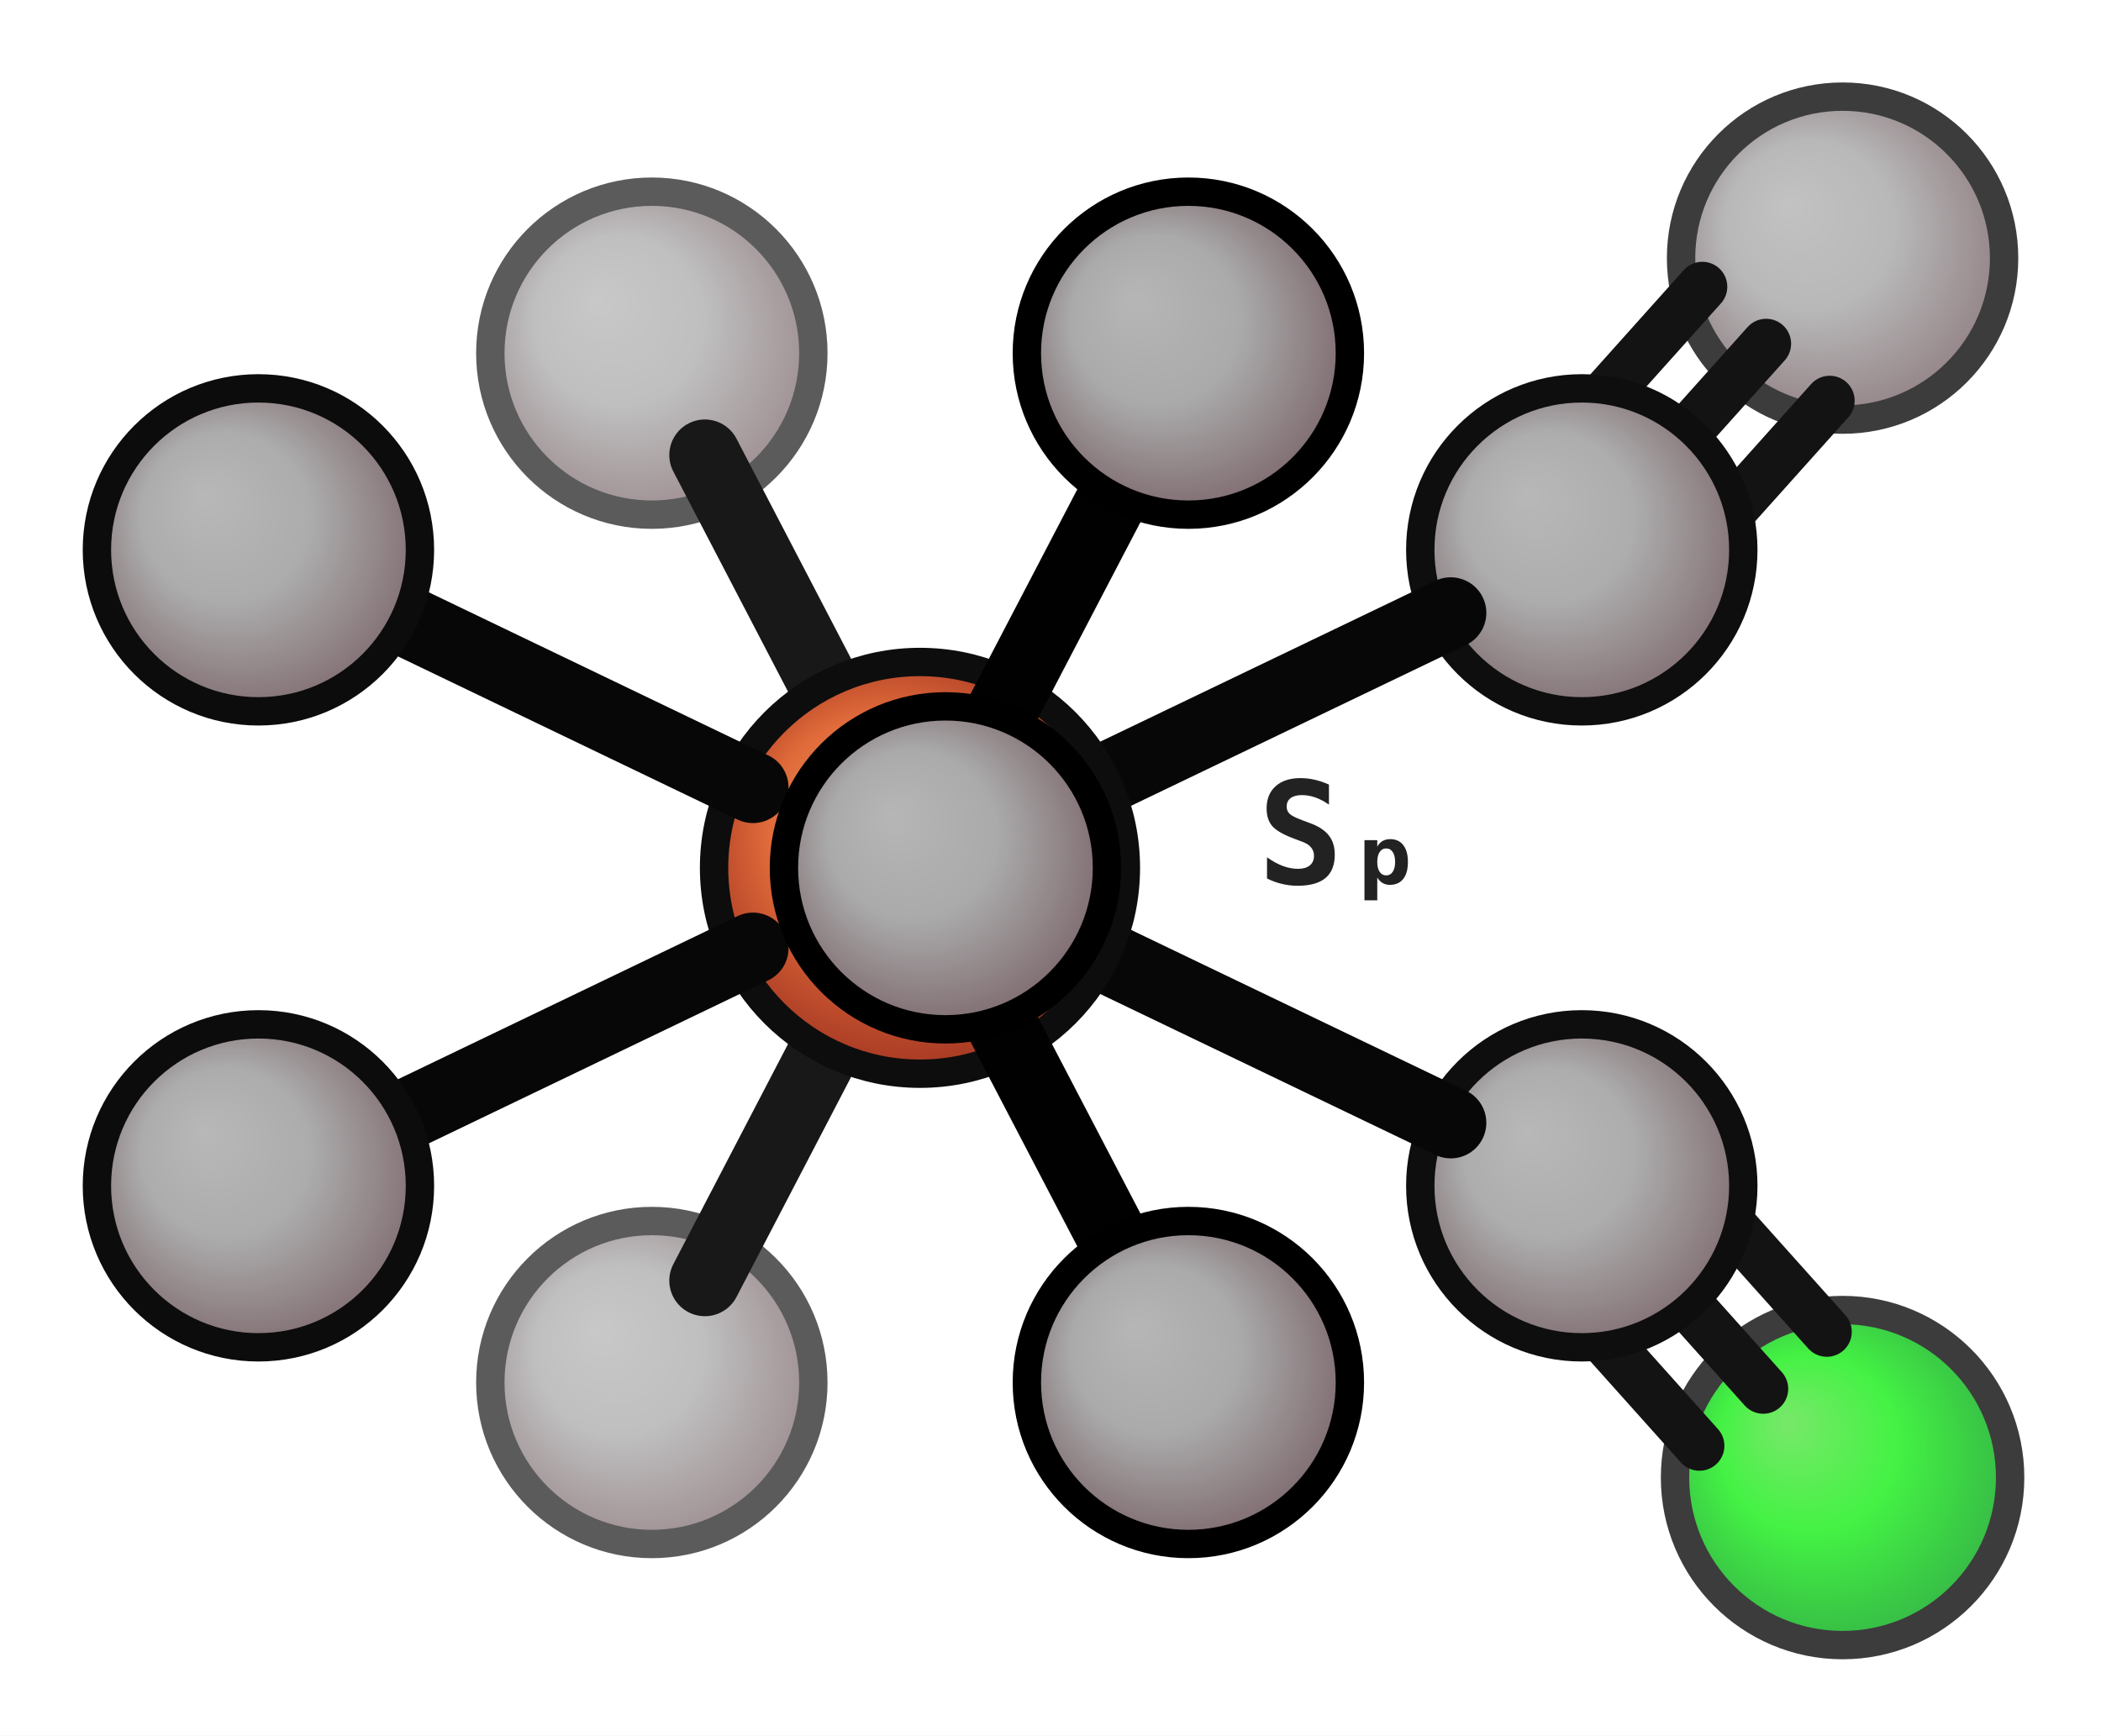
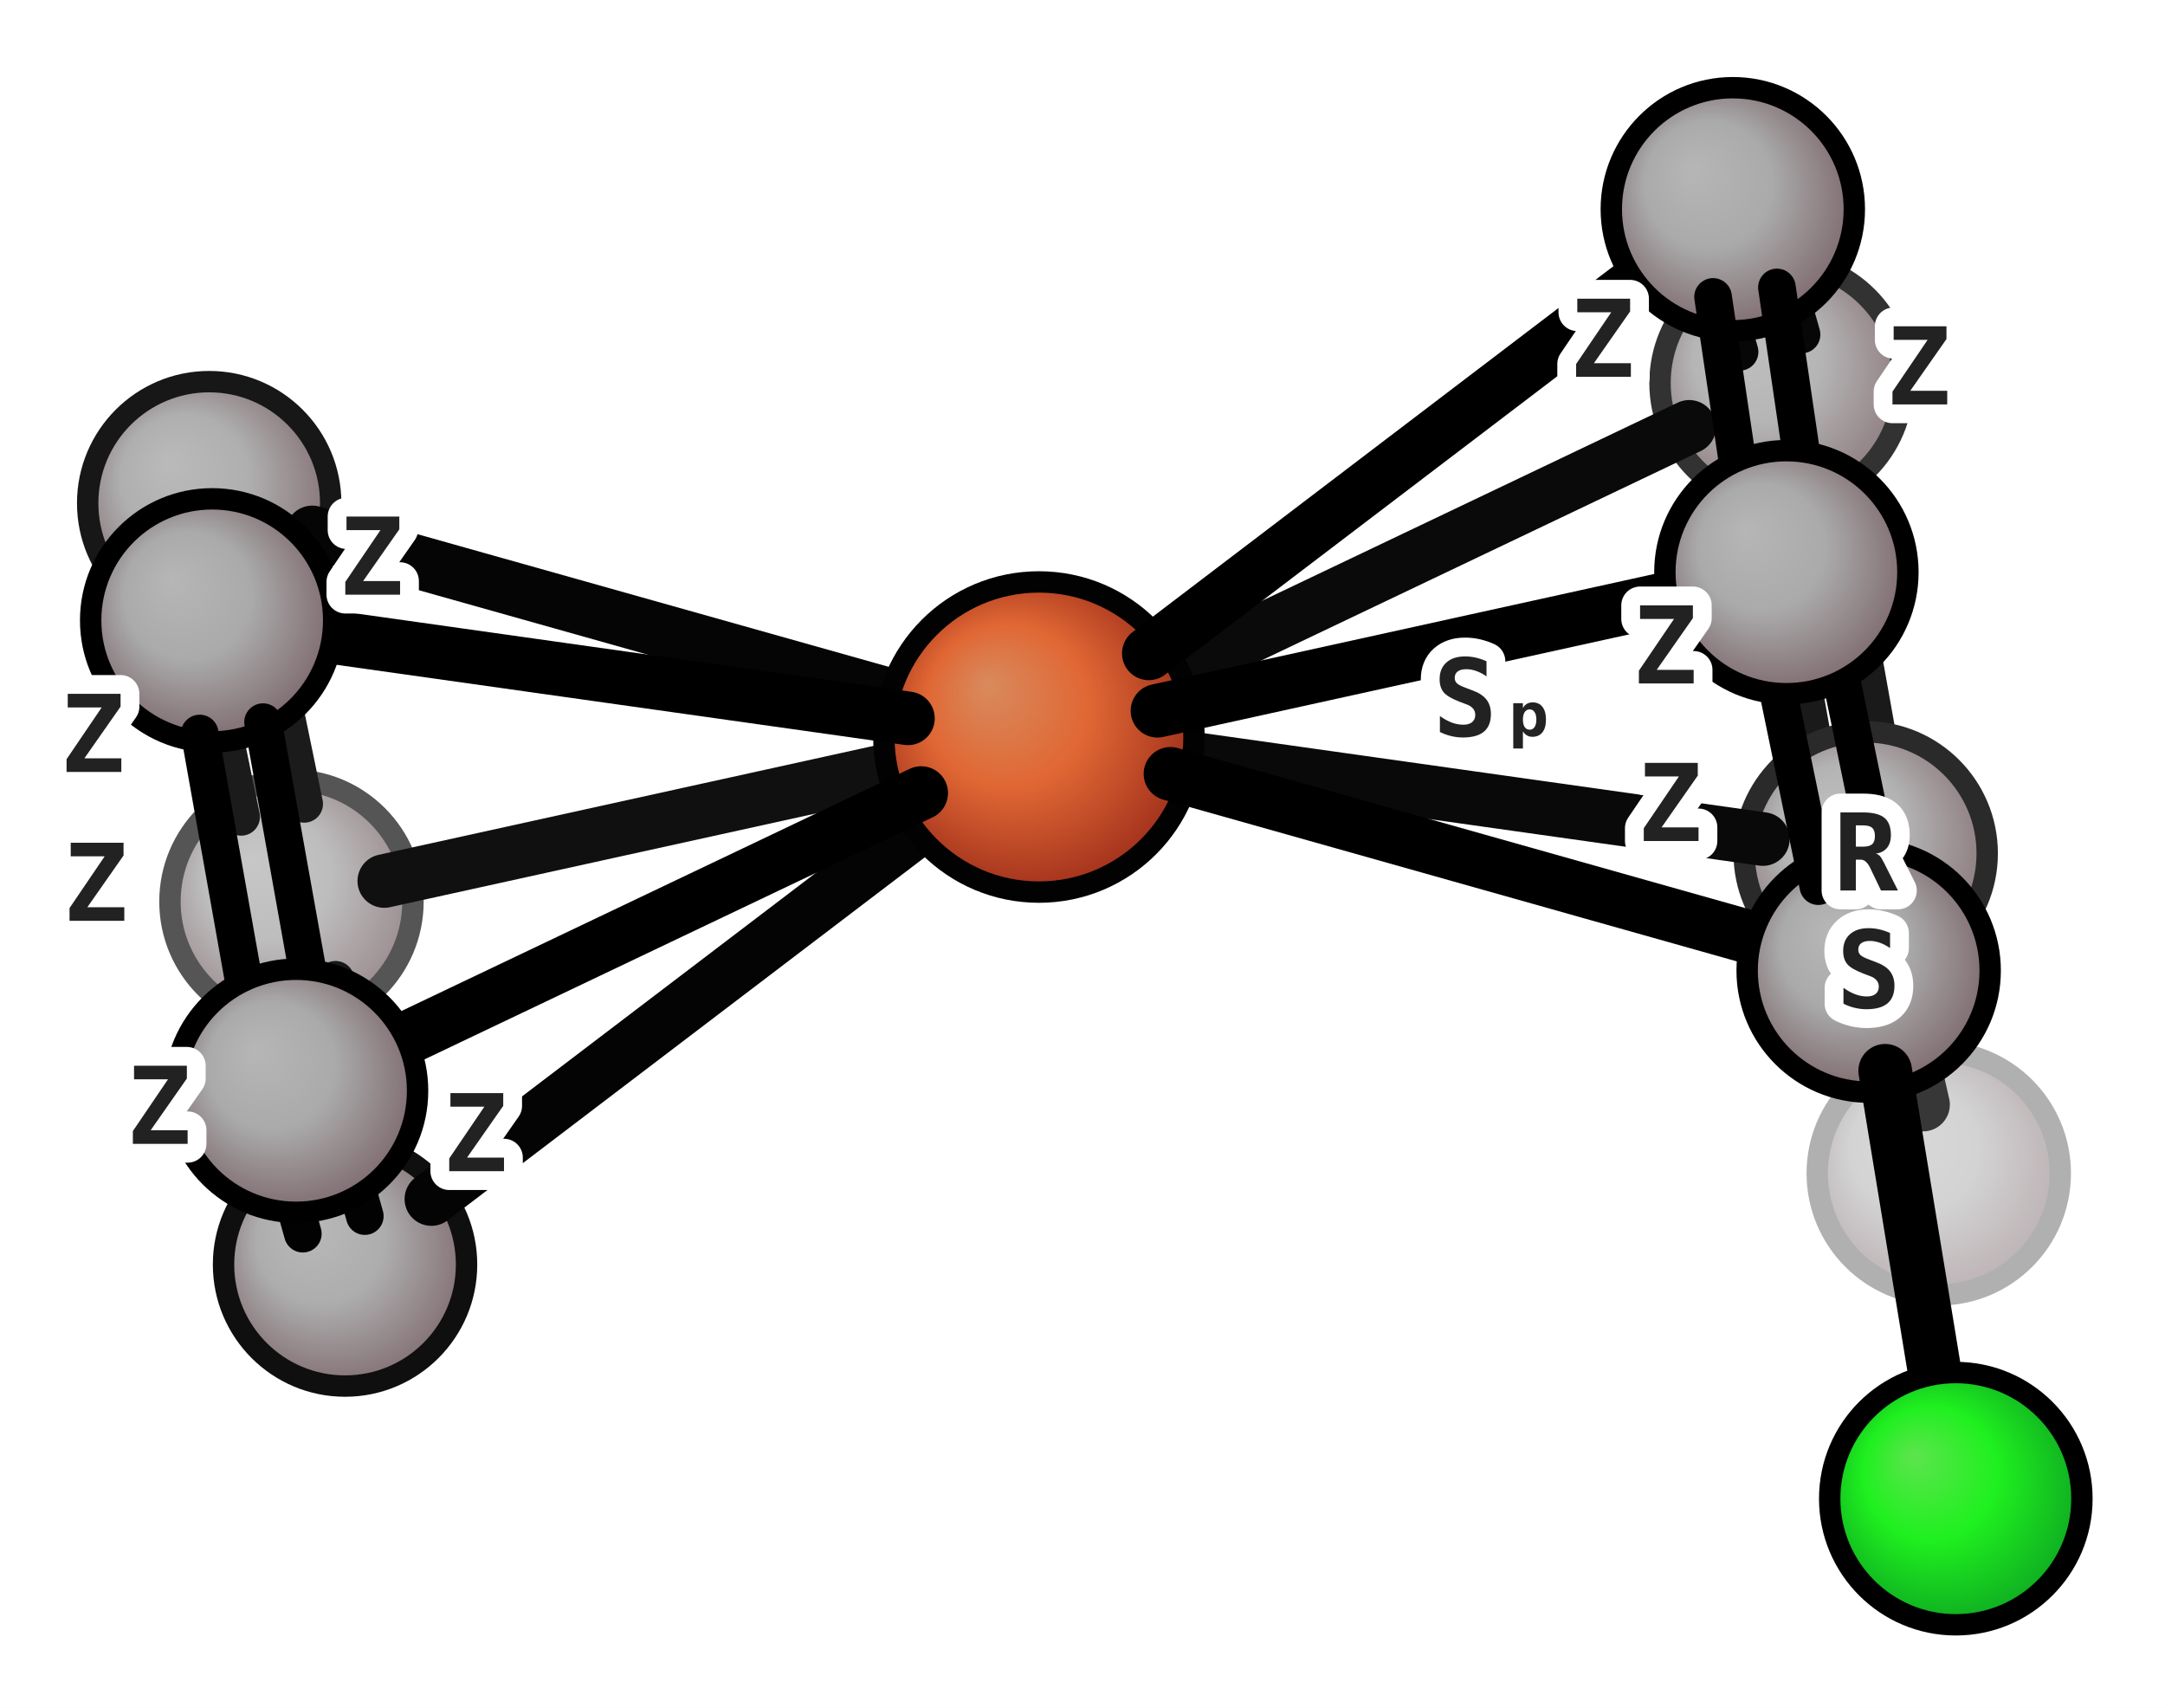
- <svg xmlns="http://www.w3.org/2000/svg" viewBox="0 0 800 661" width="800" height="661">
+ <svg xmlns="http://www.w3.org/2000/svg" viewBox="0 0 800 631" width="800" height="631">
  <rect width="100%" height="100%" fill="#ffffff" />
  <defs>
    <radialGradient id="x0g0" cx=".5" cy=".5" fx=".33" fy=".33" r=".66">
-       <stop offset="0%" stop-color="#da8e62" />
-       <stop offset="40%" stop-color="#e16b3a" />
-       <stop offset="100%" stop-color="#8a2018" />
+       <stop offset="0%" stop-color="#d98a5d" />
+       <stop offset="40%" stop-color="#e06734" />
+       <stop offset="100%" stop-color="#861911" />
    </radialGradient>
    <radialGradient id="x0g1" cx=".5" cy=".5" fx=".33" fy=".33" r=".66">
-       <stop offset="0%" stop-color="#b8b8b8" />
-       <stop offset="40%" stop-color="#adadad" />
-       <stop offset="100%" stop-color="#70565b" />
-     </radialGradient>
-     <radialGradient id="x0g2" cx=".5" cy=".5" fx=".33" fy=".33" r=".66">
-       <stop offset="0%" stop-color="#b8b8b8" />
-       <stop offset="40%" stop-color="#adadad" />
-       <stop offset="100%" stop-color="#70565b" />
-     </radialGradient>
-     <radialGradient id="x0g3" cx=".5" cy=".5" fx=".33" fy=".33" r=".66">
      <stop offset="0%" stop-color="#b6b6b6" />
      <stop offset="40%" stop-color="#aaaaaa" />
      <stop offset="100%" stop-color="#6b4f55" />
+     </radialGradient>
+     <radialGradient id="x0g2" cx=".5" cy=".5" fx=".33" fy=".33" r=".66">
+       <stop offset="0%" stop-color="#bebebe" />
+       <stop offset="40%" stop-color="#b3b3b3" />
+       <stop offset="100%" stop-color="#7c6368" />
+     </radialGradient>
+     <radialGradient id="x0g3" cx=".5" cy=".5" fx=".33" fy=".33" r=".66">
+       <stop offset="0%" stop-color="#c0c0c0" />
+       <stop offset="40%" stop-color="#b5b5b5" />
+       <stop offset="100%" stop-color="#7f676c" />
    </radialGradient>
    <radialGradient id="x0g4" cx=".5" cy=".5" fx=".33" fy=".33" r=".66">
      <stop offset="0%" stop-color="#b6b6b6" />
      <stop offset="40%" stop-color="#aaaaaa" />
      <stop offset="100%" stop-color="#6b4f55" />
    </radialGradient>
    <radialGradient id="x0g5" cx=".5" cy=".5" fx=".33" fy=".33" r=".66">
      <stop offset="0%" stop-color="#b6b6b6" />
      <stop offset="40%" stop-color="#aaaaaa" />
      <stop offset="100%" stop-color="#6b4f55" />
    </radialGradient>
    <radialGradient id="x0g6" cx=".5" cy=".5" fx=".33" fy=".33" r=".66">
-       <stop offset="0%" stop-color="#c8c8c8" />
-       <stop offset="40%" stop-color="#bfbfbf" />
-       <stop offset="100%" stop-color="#907b7f" />
+       <stop offset="0%" stop-color="#b6b6b6" />
+       <stop offset="40%" stop-color="#aaaaaa" />
+       <stop offset="100%" stop-color="#6b4f55" />
    </radialGradient>
    <radialGradient id="x0g7" cx=".5" cy=".5" fx=".33" fy=".33" r=".66">
+       <stop offset="0%" stop-color="#b9b9b9" />
+       <stop offset="40%" stop-color="#adadad" />
+       <stop offset="100%" stop-color="#71565c" />
+     </radialGradient>
+     <radialGradient id="x0g8" cx=".5" cy=".5" fx=".33" fy=".33" r=".66">
+       <stop offset="0%" stop-color="#c7c7c7" />
+       <stop offset="40%" stop-color="#bdbdbd" />
+       <stop offset="100%" stop-color="#8d787c" />
+     </radialGradient>
+     <radialGradient id="x0g9" cx=".5" cy=".5" fx=".33" fy=".33" r=".66">
+       <stop offset="0%" stop-color="#bababa" />
+       <stop offset="40%" stop-color="#afafaf" />
+       <stop offset="100%" stop-color="#745a5f" />
+     </radialGradient>
+     <radialGradient id="x0g10" cx=".5" cy=".5" fx=".33" fy=".33" r=".66">
+       <stop offset="0%" stop-color="#b6b6b6" />
+       <stop offset="40%" stop-color="#aaaaaa" />
+       <stop offset="100%" stop-color="#6b4f55" />
+     </radialGradient>
+     <radialGradient id="x0g11" cx=".5" cy=".5" fx=".33" fy=".33" r=".66">
+       <stop offset="0%" stop-color="#5de44d" />
+       <stop offset="40%" stop-color="#1ff01f" />
+       <stop offset="100%" stop-color="#078d22" />
+     </radialGradient>
+     <radialGradient id="x0g12" cx=".5" cy=".5" fx=".33" fy=".33" r=".66">
      <stop offset="0%" stop-color="#d9d9d9" />
      <stop offset="40%" stop-color="#d3d3d3" />
      <stop offset="100%" stop-color="#b2a4a7" />
    </radialGradient>
-     <radialGradient id="x0g8" cx=".5" cy=".5" fx=".33" fy=".33" r=".66">
-       <stop offset="0%" stop-color="#c8c8c8" />
-       <stop offset="40%" stop-color="#bfbfbf" />
-       <stop offset="100%" stop-color="#907b7f" />
-     </radialGradient>
-     <radialGradient id="x0g9" cx=".5" cy=".5" fx=".33" fy=".33" r=".66">
-       <stop offset="0%" stop-color="#b8b8b8" />
-       <stop offset="40%" stop-color="#acacac" />
-       <stop offset="100%" stop-color="#70555a" />
-     </radialGradient>
-     <radialGradient id="x0g10" cx=".5" cy=".5" fx=".33" fy=".33" r=".66">
-       <stop offset="0%" stop-color="#b8b8b8" />
-       <stop offset="40%" stop-color="#acacac" />
-       <stop offset="100%" stop-color="#70555a" />
-     </radialGradient>
-     <radialGradient id="x0g11" cx=".5" cy=".5" fx=".33" fy=".33" r=".66">
-       <stop offset="0%" stop-color="#78e86a" />
-       <stop offset="40%" stop-color="#44f244" />
-       <stop offset="100%" stop-color="#30a047" />
-     </radialGradient>
-     <radialGradient id="x0g12" cx=".5" cy=".5" fx=".33" fy=".33" r=".66">
-       <stop offset="0%" stop-color="#c2c2c2" />
-       <stop offset="40%" stop-color="#b8b8b8" />
-       <stop offset="100%" stop-color="#836c71" />
-     </radialGradient>
  </defs>
-   <circle cx="340.7" cy="330.5" r="61.5" fill="url(#x0g7)" stroke="#b0b0b0" stroke-width="10.8" />
-   <line x1="342.6" y1="330.5" x2="347.9" y2="330.5" stroke="#282828" stroke-width="27.1" stroke-linecap="round" />
-   <circle cx="248.2" cy="526.5" r="61.5" fill="url(#x0g6)" stroke="#5b5b5b" stroke-width="10.8" />
-   <line x1="268.4" y1="487.7" x2="324.5" y2="380.0" stroke="#181818" stroke-width="27.1" stroke-linecap="round" />
-   <circle cx="248.2" cy="134.5" r="61.5" fill="url(#x0g8)" stroke="#5b5b5b" stroke-width="10.8" />
-   <line x1="268.4" y1="173.3" x2="324.5" y2="281.0" stroke="#181818" stroke-width="27.1" stroke-linecap="round" />
-   <circle cx="701.6" cy="562.7" r="63.8" fill="url(#x0g11)" stroke="#3c3c3c" stroke-width="10.8" />
-   <line x1="647.1" y1="550.6" x2="607.1" y2="505.9" stroke="#131313" stroke-width="19.0" stroke-linecap="round" />
-   <line x1="671.4" y1="528.9" x2="631.4" y2="484.2" stroke="#131313" stroke-width="19.0" stroke-linecap="round" />
-   <line x1="695.6" y1="507.2" x2="655.6" y2="462.5" stroke="#131313" stroke-width="19.0" stroke-linecap="round" />
-   <circle cx="701.6" cy="98.3" r="61.5" fill="url(#x0g12)" stroke="#3c3c3c" stroke-width="10.8" />
-   <line x1="696.7" y1="152.6" x2="655.6" y2="198.5" stroke="#131313" stroke-width="19.0" stroke-linecap="round" />
-   <line x1="672.5" y1="130.9" x2="631.4" y2="176.8" stroke="#131313" stroke-width="19.0" stroke-linecap="round" />
-   <line x1="648.2" y1="109.2" x2="607.1" y2="155.1" stroke="#131313" stroke-width="19.0" stroke-linecap="round" />
-   <circle cx="602.3" cy="451.6" r="61.5" fill="url(#x0g1)" stroke="#0e0e0e" stroke-width="10.8" />
-   <line x1="552.4" y1="427.6" x2="413.9" y2="361.1" stroke="#070707" stroke-width="27.1" stroke-linecap="round" />
-   <circle cx="602.3" cy="209.4" r="61.5" fill="url(#x0g2)" stroke="#0e0e0e" stroke-width="10.8" />
-   <line x1="552.4" y1="233.4" x2="413.9" y2="299.9" stroke="#070707" stroke-width="27.1" stroke-linecap="round" />
-   <circle cx="350.3" cy="330.5" r="78.4" fill="url(#x0g0)" stroke="#0d0d0d" stroke-width="10.8" />
-   <line x1="286.7" y1="361.1" x2="148.3" y2="427.6" stroke="#070707" stroke-width="27.1" stroke-linecap="round" />
-   <line x1="286.7" y1="299.9" x2="148.3" y2="233.4" stroke="#070707" stroke-width="27.1" stroke-linecap="round" />
-   <line x1="376.1" y1="380.0" x2="432.3" y2="487.7" stroke="#010101" stroke-width="27.1" stroke-linecap="round" />
-   <line x1="376.1" y1="281.0" x2="432.3" y2="173.3" stroke="#010101" stroke-width="27.1" stroke-linecap="round" />
-   <line x1="352.8" y1="330.5" x2="358.1" y2="330.5" stroke="#010101" stroke-width="27.1" stroke-linecap="round" />
-   <circle cx="98.4" cy="451.6" r="61.5" fill="url(#x0g10)" stroke="#0c0c0c" stroke-width="10.8" />
-   <circle cx="98.4" cy="209.4" r="61.5" fill="url(#x0g9)" stroke="#0c0c0c" stroke-width="10.8" />
-   <circle cx="452.5" cy="526.5" r="61.5" fill="url(#x0g5)" stroke="#000000" stroke-width="10.8" />
-   <circle cx="452.5" cy="134.5" r="61.5" fill="url(#x0g3)" stroke="#000000" stroke-width="10.8" />
-   <circle cx="360.0" cy="330.5" r="61.5" fill="url(#x0g4)" stroke="#000000" stroke-width="10.8" />
-   <text x="511.5" y="317.8" font-family="monospace" font-size="54.2px" font-weight="bold" text-anchor="middle" dominant-baseline="central" fill="#ffffff" stroke="#ffffff" stroke-width="19.0" stroke-linejoin="round">Sₚ</text>
-   <text x="511.5" y="317.8" font-family="monospace" font-size="54.2px" font-weight="bold" text-anchor="middle" dominant-baseline="central" fill="#222222">Sₚ</text>
+   <circle cx="716.4" cy="433.5" r="44.9" fill="url(#x0g12)" stroke="#b0b0b0" stroke-width="7.9" />
+   <line x1="710.6" y1="408.1" x2="695.2" y2="340.7" stroke="#373737" stroke-width="19.8" stroke-linecap="round" />
+   <circle cx="107.7" cy="333.1" r="44.9" fill="url(#x0g8)" stroke="#555555" stroke-width="7.9" />
+   <line x1="89.1" y1="301.8" x2="72.6" y2="221.9" stroke="#1b1b1b" stroke-width="13.9" stroke-linecap="round" />
+   <line x1="112.4" y1="297.0" x2="95.9" y2="217.1" stroke="#1b1b1b" stroke-width="13.9" stroke-linecap="round" />
+   <line x1="124.0" y1="362.0" x2="134.7" y2="434.8" stroke="#181818" stroke-width="13.9" stroke-linecap="round" />
+   <line x1="100.4" y1="365.5" x2="111.2" y2="438.3" stroke="#181818" stroke-width="13.9" stroke-linecap="round" />
+   <line x1="142.0" y1="325.5" x2="340.1" y2="281.9" stroke="#101010" stroke-width="19.8" stroke-linecap="round" />
+   <circle cx="658.3" cy="141.5" r="44.9" fill="url(#x0g3)" stroke="#323232" stroke-width="7.9" />
+   <line x1="677.1" y1="179.1" x2="694.0" y2="273.5" stroke="#1a1a1a" stroke-width="13.9" stroke-linecap="round" />
+   <line x1="653.7" y1="183.3" x2="670.6" y2="277.7" stroke="#1a1a1a" stroke-width="13.9" stroke-linecap="round" />
+   <line x1="624.2" y1="157.7" x2="427.4" y2="251.5" stroke="#0a0a0a" stroke-width="19.8" stroke-linecap="round" />
+   <line x1="642.8" y1="130.0" x2="632.9" y2="95.2" stroke="#070707" stroke-width="13.9" stroke-linecap="round" />
+   <line x1="665.7" y1="123.6" x2="655.8" y2="88.7" stroke="#070707" stroke-width="13.9" stroke-linecap="round" />
+   <circle cx="689.4" cy="315.3" r="44.9" fill="url(#x0g2)" stroke="#2a2a2a" stroke-width="7.9" />
+   <line x1="651.4" y1="310.0" x2="432.3" y2="279.1" stroke="#090909" stroke-width="19.8" stroke-linecap="round" />
+   <line x1="689.6" y1="325.2" x2="690.2" y2="348.7" stroke="#060606" stroke-width="19.8" stroke-linecap="round" />
+   <circle cx="77.3" cy="185.9" r="44.9" fill="url(#x0g9)" stroke="#171717" stroke-width="7.9" />
+   <line x1="115.4" y1="196.7" x2="335.3" y2="258.6" stroke="#050505" stroke-width="19.8" stroke-linecap="round" />
+   <line x1="89.5" y1="195.5" x2="90.0" y2="219.0" stroke="#030303" stroke-width="13.9" stroke-linecap="round" />
+   <line x1="65.7" y1="196.1" x2="66.3" y2="219.6" stroke="#030303" stroke-width="13.9" stroke-linecap="round" />
+   <circle cx="127.5" cy="467.2" r="44.9" fill="url(#x0g7)" stroke="#0f0f0f" stroke-width="7.9" />
+   <line x1="159.4" y1="443.0" x2="343.3" y2="303.1" stroke="#040404" stroke-width="19.8" stroke-linecap="round" />
+   <line x1="111.9" y1="455.8" x2="102.1" y2="420.9" stroke="#020202" stroke-width="13.9" stroke-linecap="round" />
+   <line x1="134.8" y1="449.3" x2="125.0" y2="414.5" stroke="#020202" stroke-width="13.9" stroke-linecap="round" />
+   <circle cx="383.9" cy="272.3" r="57.3" fill="url(#x0g0)" stroke="#020202" stroke-width="7.9" />
+   <line x1="424.5" y1="241.4" x2="608.4" y2="101.5" stroke="#000000" stroke-width="19.8" stroke-linecap="round" />
+   <line x1="432.5" y1="285.9" x2="652.4" y2="347.9" stroke="#000000" stroke-width="19.8" stroke-linecap="round" />
+   <line x1="335.5" y1="265.4" x2="116.4" y2="234.5" stroke="#000000" stroke-width="19.8" stroke-linecap="round" />
+   <line x1="340.4" y1="293.0" x2="143.5" y2="386.8" stroke="#000000" stroke-width="19.8" stroke-linecap="round" />
+   <line x1="427.7" y1="262.6" x2="625.8" y2="219.0" stroke="#000000" stroke-width="19.8" stroke-linecap="round" />
+   <circle cx="640.3" cy="77.3" r="44.9" fill="url(#x0g4)" stroke="#000000" stroke-width="7.9" />
+   <line x1="656.6" y1="106.2" x2="667.3" y2="179.0" stroke="#000000" stroke-width="13.9" stroke-linecap="round" />
+   <line x1="633.0" y1="109.7" x2="643.8" y2="182.5" stroke="#000000" stroke-width="13.9" stroke-linecap="round" />
+   <circle cx="690.5" cy="358.6" r="44.9" fill="url(#x0g1)" stroke="#000000" stroke-width="7.9" />
+   <line x1="696.6" y1="395.6" x2="716.3" y2="515.4" stroke="#000000" stroke-width="19.8" stroke-linecap="round" />
+   <line x1="671.9" y1="327.4" x2="655.4" y2="247.5" stroke="#000000" stroke-width="13.9" stroke-linecap="round" />
+   <line x1="695.2" y1="322.6" x2="678.7" y2="242.7" stroke="#000000" stroke-width="13.9" stroke-linecap="round" />
+   <circle cx="78.4" cy="229.2" r="44.9" fill="url(#x0g10)" stroke="#000000" stroke-width="7.9" />
+   <line x1="97.2" y1="266.8" x2="114.1" y2="361.2" stroke="#000000" stroke-width="13.9" stroke-linecap="round" />
+   <line x1="73.8" y1="271.0" x2="90.6" y2="365.4" stroke="#000000" stroke-width="13.9" stroke-linecap="round" />
+   <circle cx="109.4" cy="403.0" r="44.9" fill="url(#x0g6)" stroke="#000000" stroke-width="7.9" />
+   <circle cx="722.7" cy="553.7" r="46.6" fill="url(#x0g11)" stroke="#000000" stroke-width="7.9" />
+   <circle cx="660.1" cy="211.4" r="44.9" fill="url(#x0g5)" stroke="#000000" stroke-width="7.9" />
+   <text x="690.5" y="358.6" font-family="monospace" font-size="39.6px" font-weight="bold" text-anchor="middle" dominant-baseline="central" fill="#ffffff" stroke="#ffffff" stroke-width="13.9" stroke-linejoin="round">S</text>
+   <text x="690.5" y="358.6" font-family="monospace" font-size="39.6px" font-weight="bold" text-anchor="middle" dominant-baseline="central" fill="#222222">S</text>
+   <text x="689.4" y="315.3" font-family="monospace" font-size="39.6px" font-weight="bold" text-anchor="middle" dominant-baseline="central" fill="#ffffff" stroke="#ffffff" stroke-width="13.9" stroke-linejoin="round">R</text>
+   <text x="689.4" y="315.3" font-family="monospace" font-size="39.6px" font-weight="bold" text-anchor="middle" dominant-baseline="central" fill="#222222">R</text>
+   <text x="617.1" y="297.0" font-family="monospace" font-size="39.6px" font-weight="bold" text-anchor="middle" dominant-baseline="central" fill="#ffffff" stroke="#ffffff" stroke-width="13.9" stroke-linejoin="round">Z</text>
+   <text x="617.1" y="297.0" font-family="monospace" font-size="39.6px" font-weight="bold" text-anchor="middle" dominant-baseline="central" fill="#222222">Z</text>
+   <text x="615.3" y="238.8" font-family="monospace" font-size="39.6px" font-weight="bold" text-anchor="middle" dominant-baseline="central" fill="#ffffff" stroke="#ffffff" stroke-width="13.9" stroke-linejoin="round">Z</text>
+   <text x="615.3" y="238.8" font-family="monospace" font-size="39.6px" font-weight="bold" text-anchor="middle" dominant-baseline="central" fill="#222222">Z</text>
+   <text x="592.1" y="125.5" font-family="monospace" font-size="39.6px" font-weight="bold" text-anchor="middle" dominant-baseline="central" fill="#ffffff" stroke="#ffffff" stroke-width="13.9" stroke-linejoin="round">Z</text>
+   <text x="592.1" y="125.5" font-family="monospace" font-size="39.6px" font-weight="bold" text-anchor="middle" dominant-baseline="central" fill="#222222">Z</text>
+   <text x="709.0" y="135.7" font-family="monospace" font-size="39.6px" font-weight="bold" text-anchor="middle" dominant-baseline="central" fill="#ffffff" stroke="#ffffff" stroke-width="13.9" stroke-linejoin="round">Z</text>
+   <text x="709.0" y="135.7" font-family="monospace" font-size="39.6px" font-weight="bold" text-anchor="middle" dominant-baseline="central" fill="#222222">Z</text>
+   <text x="175.7" y="419.0" font-family="monospace" font-size="39.6px" font-weight="bold" text-anchor="middle" dominant-baseline="central" fill="#ffffff" stroke="#ffffff" stroke-width="13.9" stroke-linejoin="round">Z</text>
+   <text x="175.7" y="419.0" font-family="monospace" font-size="39.6px" font-weight="bold" text-anchor="middle" dominant-baseline="central" fill="#222222">Z</text>
+   <text x="35.4" y="326.5" font-family="monospace" font-size="39.6px" font-weight="bold" text-anchor="middle" dominant-baseline="central" fill="#ffffff" stroke="#ffffff" stroke-width="13.9" stroke-linejoin="round">Z</text>
+   <text x="35.4" y="326.5" font-family="monospace" font-size="39.6px" font-weight="bold" text-anchor="middle" dominant-baseline="central" fill="#222222">Z</text>
+   <text x="58.8" y="408.9" font-family="monospace" font-size="39.6px" font-weight="bold" text-anchor="middle" dominant-baseline="central" fill="#ffffff" stroke="#ffffff" stroke-width="13.9" stroke-linejoin="round">Z</text>
+   <text x="58.8" y="408.9" font-family="monospace" font-size="39.6px" font-weight="bold" text-anchor="middle" dominant-baseline="central" fill="#222222">Z</text>
+   <text x="34.3" y="271.5" font-family="monospace" font-size="39.6px" font-weight="bold" text-anchor="middle" dominant-baseline="central" fill="#ffffff" stroke="#ffffff" stroke-width="13.9" stroke-linejoin="round">Z</text>
+   <text x="34.3" y="271.5" font-family="monospace" font-size="39.6px" font-weight="bold" text-anchor="middle" dominant-baseline="central" fill="#222222">Z</text>
+   <text x="137.3" y="206.0" font-family="monospace" font-size="39.6px" font-weight="bold" text-anchor="middle" dominant-baseline="central" fill="#ffffff" stroke="#ffffff" stroke-width="13.9" stroke-linejoin="round">Z</text>
+   <text x="137.3" y="206.0" font-family="monospace" font-size="39.6px" font-weight="bold" text-anchor="middle" dominant-baseline="central" fill="#222222">Z</text>
+   <text x="553.3" y="258.2" font-family="monospace" font-size="39.6px" font-weight="bold" text-anchor="middle" dominant-baseline="central" fill="#ffffff" stroke="#ffffff" stroke-width="13.9" stroke-linejoin="round">Sₚ</text>
+   <text x="553.3" y="258.2" font-family="monospace" font-size="39.6px" font-weight="bold" text-anchor="middle" dominant-baseline="central" fill="#222222">Sₚ</text>
</svg>
